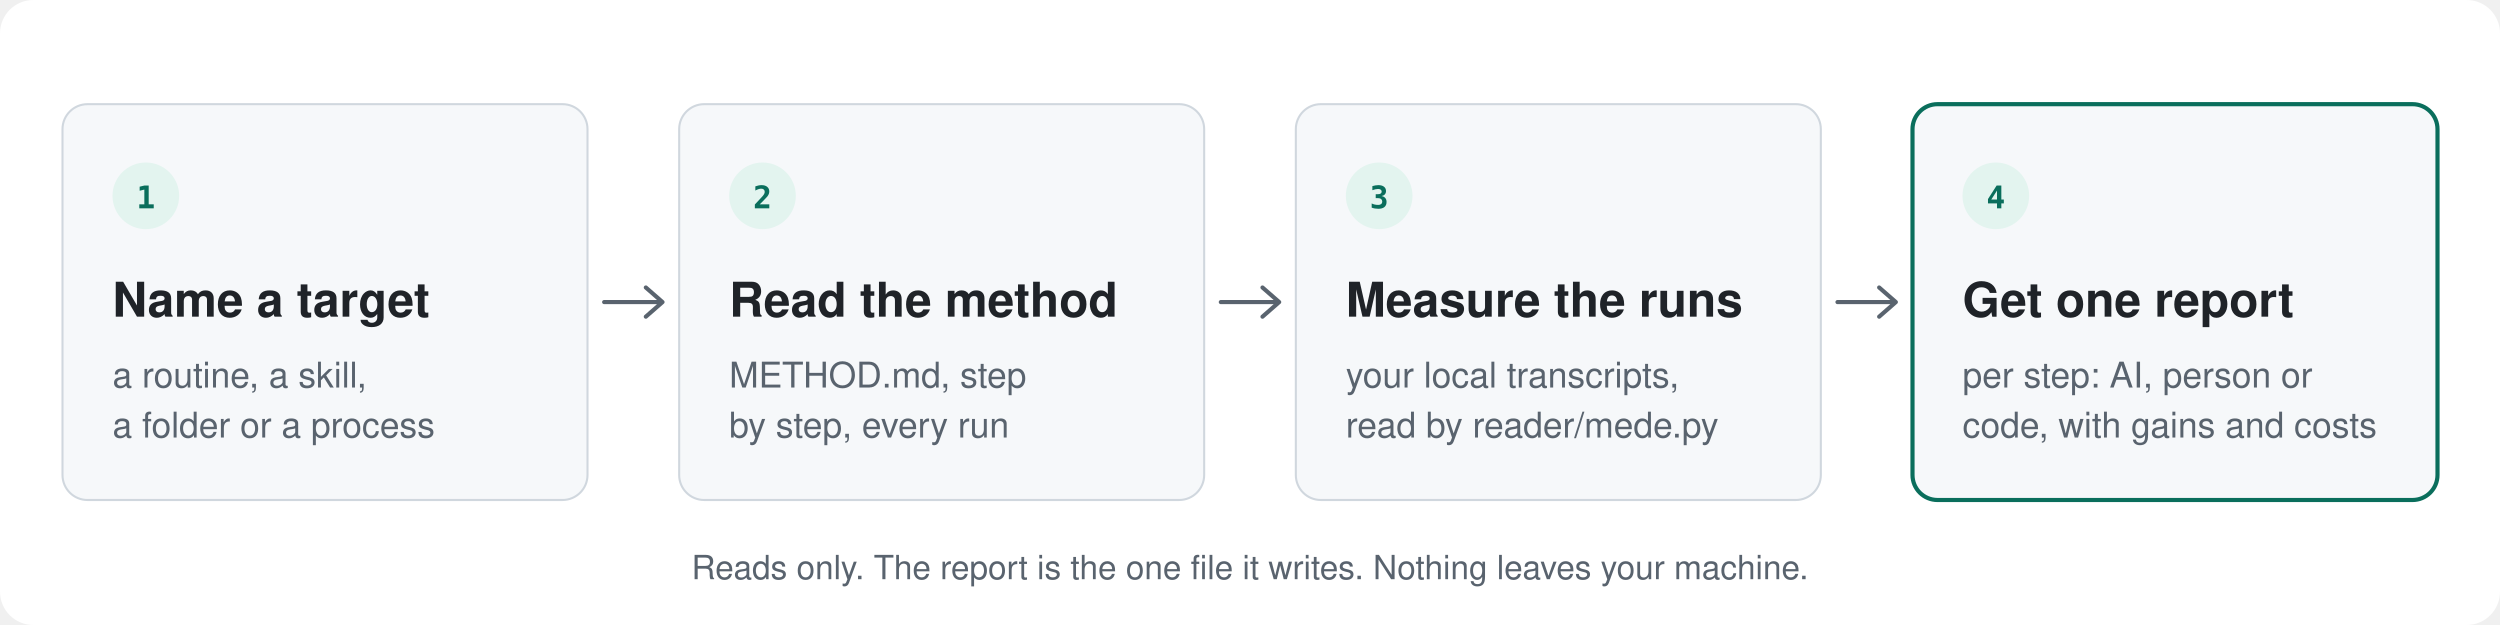
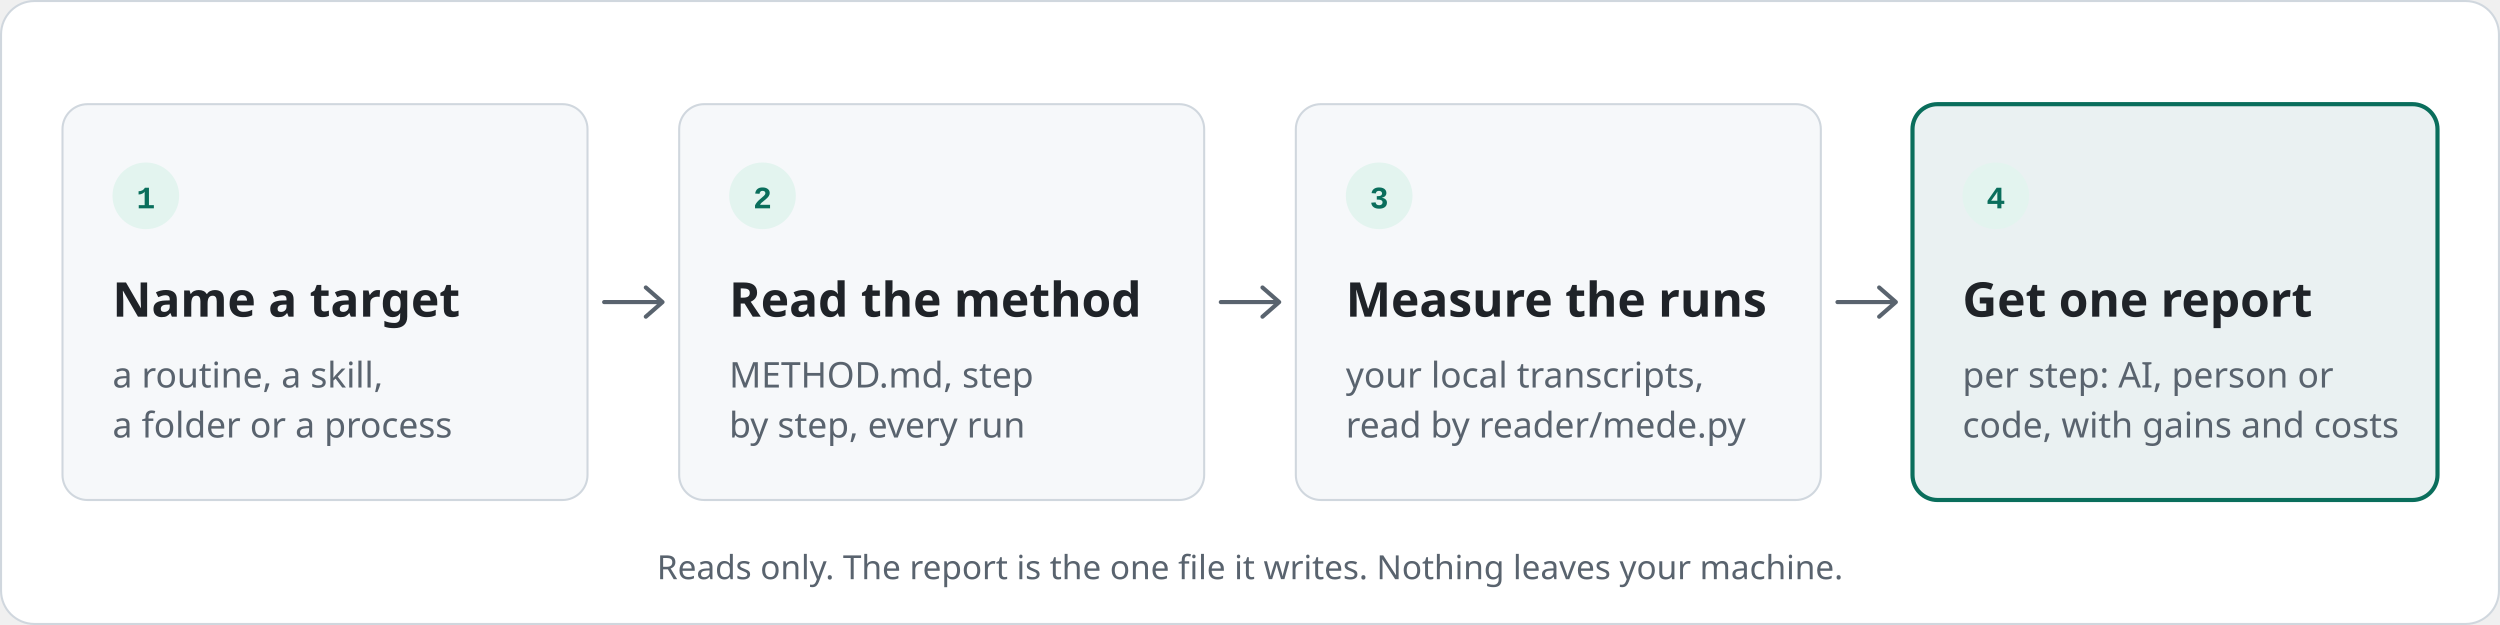
- <svg xmlns="http://www.w3.org/2000/svg" viewBox="0 0 1200 300" width="1200" height="300" role="img" aria-label="How it works: name a target, the skill reads the method, measures past runs from local transcripts, and writes one report.">
-   <rect width="1200" height="300" rx="16" fill="#ffffff" />
-   <rect x="30" y="50" width="252" height="190" rx="12" fill="#f6f8fa" stroke="#d0d7de" stroke-width="1" />
+ <svg xmlns="http://www.w3.org/2000/svg" viewBox="0 0 1200 300" width="1200" height="300" role="img" aria-labelledby="t d">
+   <style>text{font-family:-apple-system,BlinkMacSystemFont,'Segoe UI','Noto Sans',Helvetica,Arial,sans-serif}.mono{font-family:ui-monospace,SFMono-Regular,'SF Mono',Menlo,Consolas,'Liberation Mono',monospace}@keyframes on0{0%,0%{opacity:0}3%,20%{opacity:1}23%,100%{opacity:0}}.on0{opacity:0;animation:on0 8s cubic-bezier(.23,1,.32,1) infinite}@keyframes go0{0%,18%{opacity:0;transform:translateX(-10px)}22%{opacity:1;transform:none}26%,100%{opacity:0;transform:translateX(6px)}}.go0{opacity:0;animation:go0 8s cubic-bezier(.23,1,.32,1) infinite}@keyframes on1{0%,24%{opacity:0}27%,44%{opacity:1}47%,100%{opacity:0}}.on1{opacity:0;animation:on1 8s cubic-bezier(.23,1,.32,1) infinite}@keyframes go1{0%,42%{opacity:0;transform:translateX(-10px)}46%{opacity:1;transform:none}50%,100%{opacity:0;transform:translateX(6px)}}.go1{opacity:0;animation:go1 8s cubic-bezier(.23,1,.32,1) infinite}@keyframes on2{0%,48%{opacity:0}51%,68%{opacity:1}71%,100%{opacity:0}}.on2{opacity:0;animation:on2 8s cubic-bezier(.23,1,.32,1) infinite}@keyframes go2{0%,66%{opacity:0;transform:translateX(-10px)}70%{opacity:1;transform:none}74%,100%{opacity:0;transform:translateX(6px)}}.go2{opacity:0;animation:go2 8s cubic-bezier(.23,1,.32,1) infinite}@keyframes on3{0%,72%{opacity:0}75%,96%{opacity:1}100%{opacity:0}}.on3{animation:on3 8s cubic-bezier(.23,1,.32,1) infinite}@media (prefers-reduced-motion:reduce){*{animation:none!important}}</style>
+   <rect x=".5" y=".5" width="1199" height="299" rx="16" fill="#ffffff" stroke="#d0d7de" />
+   <rect x="30" y="50" width="252" height="190" rx="12" fill="#f6f8fa" stroke="#d0d7de" />
+   <g class="on0">
+     <rect x="30" y="50" width="252" height="190" rx="12" fill="#0a6e5c" fill-opacity=".05" stroke="#0a6e5c" stroke-width="2" />
+   </g>
  <circle cx="70" cy="94" r="16" fill="#e3f4ef" />
-   <text x="70" y="100" text-anchor="middle" font-family="ui-monospace, SFMono-Regular, Menlo, Consolas, monospace" font-size="15" font-weight="700" fill="#0a6e5c">1</text>
-   <text x="54" y="152" font-family="-apple-system, BlinkMacSystemFont, 'Segoe UI', Helvetica, Arial, sans-serif" font-size="23" font-weight="600" fill="#1f2328">Name a target</text>
-   <text x="54" y="186" font-family="-apple-system, BlinkMacSystemFont, 'Segoe UI', Helvetica, Arial, sans-serif" font-size="17" fill="#59636e">a routine, a skill,</text>
-   <text x="54" y="210" font-family="-apple-system, BlinkMacSystemFont, 'Segoe UI', Helvetica, Arial, sans-serif" font-size="17" fill="#59636e">a folder or a process</text>
+   <text x="70" y="100" text-anchor="middle" class="mono" font-size="15" font-weight="700" fill="#0a6e5c">1</text>
+   <text x="54" y="152" font-size="23" font-weight="600" fill="#1f2328">Name a target</text>
+   <text x="54" y="186" font-size="17" fill="#59636e">a routine, a skill,</text>
+   <text x="54" y="210" font-size="17" fill="#59636e">a folder or a process</text>
  <path d="M290 145.0 h28 m-8 -7 l8 7 l-8 7" fill="none" stroke="#59636e" stroke-width="2" stroke-linecap="round" stroke-linejoin="round" />
-   <rect x="326" y="50" width="252" height="190" rx="12" fill="#f6f8fa" stroke="#d0d7de" stroke-width="1" />
+   <g class="go0">
+     <path d="M290 145.0 h28 m-8 -7 l8 7 l-8 7" fill="none" stroke="#0a6e5c" stroke-width="2.5" stroke-linecap="round" stroke-linejoin="round" />
+   </g>
+   <rect x="326" y="50" width="252" height="190" rx="12" fill="#f6f8fa" stroke="#d0d7de" />
+   <g class="on1">
+     <rect x="326" y="50" width="252" height="190" rx="12" fill="#0a6e5c" fill-opacity=".05" stroke="#0a6e5c" stroke-width="2" />
+   </g>
  <circle cx="366" cy="94" r="16" fill="#e3f4ef" />
-   <text x="366" y="100" text-anchor="middle" font-family="ui-monospace, SFMono-Regular, Menlo, Consolas, monospace" font-size="15" font-weight="700" fill="#0a6e5c">2</text>
-   <text x="350" y="152" font-family="-apple-system, BlinkMacSystemFont, 'Segoe UI', Helvetica, Arial, sans-serif" font-size="23" font-weight="600" fill="#1f2328">Read the method</text>
-   <text x="350" y="186" font-family="-apple-system, BlinkMacSystemFont, 'Segoe UI', Helvetica, Arial, sans-serif" font-size="17" fill="#59636e">METHOD.md, step</text>
-   <text x="350" y="210" font-family="-apple-system, BlinkMacSystemFont, 'Segoe UI', Helvetica, Arial, sans-serif" font-size="17" fill="#59636e">by step, every run</text>
+   <text x="366" y="100" text-anchor="middle" class="mono" font-size="15" font-weight="700" fill="#0a6e5c">2</text>
+   <text x="350" y="152" font-size="23" font-weight="600" fill="#1f2328">Read the method</text>
+   <text x="350" y="186" font-size="17" fill="#59636e">METHOD.md, step</text>
+   <text x="350" y="210" font-size="17" fill="#59636e">by step, every run</text>
  <path d="M586 145.0 h28 m-8 -7 l8 7 l-8 7" fill="none" stroke="#59636e" stroke-width="2" stroke-linecap="round" stroke-linejoin="round" />
-   <rect x="622" y="50" width="252" height="190" rx="12" fill="#f6f8fa" stroke="#d0d7de" stroke-width="1" />
+   <g class="go1">
+     <path d="M586 145.0 h28 m-8 -7 l8 7 l-8 7" fill="none" stroke="#0a6e5c" stroke-width="2.5" stroke-linecap="round" stroke-linejoin="round" />
+   </g>
+   <rect x="622" y="50" width="252" height="190" rx="12" fill="#f6f8fa" stroke="#d0d7de" />
+   <g class="on2">
+     <rect x="622" y="50" width="252" height="190" rx="12" fill="#0a6e5c" fill-opacity=".05" stroke="#0a6e5c" stroke-width="2" />
+   </g>
  <circle cx="662" cy="94" r="16" fill="#e3f4ef" />
-   <text x="662" y="100" text-anchor="middle" font-family="ui-monospace, SFMono-Regular, Menlo, Consolas, monospace" font-size="15" font-weight="700" fill="#0a6e5c">3</text>
-   <text x="646" y="152" font-family="-apple-system, BlinkMacSystemFont, 'Segoe UI', Helvetica, Arial, sans-serif" font-size="23" font-weight="600" fill="#1f2328">Measure the runs</text>
-   <text x="646" y="186" font-family="-apple-system, BlinkMacSystemFont, 'Segoe UI', Helvetica, Arial, sans-serif" font-size="17" fill="#59636e">your local transcripts,</text>
-   <text x="646" y="210" font-family="-apple-system, BlinkMacSystemFont, 'Segoe UI', Helvetica, Arial, sans-serif" font-size="17" fill="#59636e">read by reader/mede.py</text>
+   <text x="662" y="100" text-anchor="middle" class="mono" font-size="15" font-weight="700" fill="#0a6e5c">3</text>
+   <text x="646" y="152" font-size="23" font-weight="600" fill="#1f2328">Measure the runs</text>
+   <text x="646" y="186" font-size="17" fill="#59636e">your local transcripts,</text>
+   <text x="646" y="210" font-size="17" fill="#59636e">read by reader/mede.py</text>
  <path d="M882 145.0 h28 m-8 -7 l8 7 l-8 7" fill="none" stroke="#59636e" stroke-width="2" stroke-linecap="round" stroke-linejoin="round" />
-   <rect x="918" y="50" width="252" height="190" rx="12" fill="#f6f8fa" stroke="#0a6e5c" stroke-width="2" />
+   <g class="go2">
+     <path d="M882 145.0 h28 m-8 -7 l8 7 l-8 7" fill="none" stroke="#0a6e5c" stroke-width="2.5" stroke-linecap="round" stroke-linejoin="round" />
+   </g>
+   <rect x="918" y="50" width="252" height="190" rx="12" fill="#f6f8fa" stroke="#d0d7de" />
+   <g class="on3">
+     <rect x="918" y="50" width="252" height="190" rx="12" fill="#0a6e5c" fill-opacity=".05" stroke="#0a6e5c" stroke-width="2" />
+   </g>
  <circle cx="958" cy="94" r="16" fill="#e3f4ef" />
-   <text x="958" y="100" text-anchor="middle" font-family="ui-monospace, SFMono-Regular, Menlo, Consolas, monospace" font-size="15" font-weight="700" fill="#0a6e5c">4</text>
-   <text x="942" y="152" font-family="-apple-system, BlinkMacSystemFont, 'Segoe UI', Helvetica, Arial, sans-serif" font-size="23" font-weight="600" fill="#1f2328">Get one report</text>
-   <text x="942" y="186" font-family="-apple-system, BlinkMacSystemFont, 'Segoe UI', Helvetica, Arial, sans-serif" font-size="17" fill="#59636e">per step: AI, person or</text>
-   <text x="942" y="210" font-family="-apple-system, BlinkMacSystemFont, 'Segoe UI', Helvetica, Arial, sans-serif" font-size="17" fill="#59636e">code, with gains and costs</text>
-   <text x="600.0" y="278" text-anchor="middle" font-family="-apple-system, BlinkMacSystemFont, 'Segoe UI', Helvetica, Arial, sans-serif" font-size="16" fill="#59636e">Reads only. The report is the one file it writes. Nothing leaves your machine.</text>
+   <text x="958" y="100" text-anchor="middle" class="mono" font-size="15" font-weight="700" fill="#0a6e5c">4</text>
+   <text x="942" y="152" font-size="23" font-weight="600" fill="#1f2328">Get one report</text>
+   <text x="942" y="186" font-size="17" fill="#59636e">per step: AI, person or</text>
+   <text x="942" y="210" font-size="17" fill="#59636e">code, with gains and costs</text>
+   <text x="600.0" y="278" text-anchor="middle" font-size="16" fill="#59636e">Reads only. The report is the one file it writes. Nothing leaves your machine.</text>
</svg>
